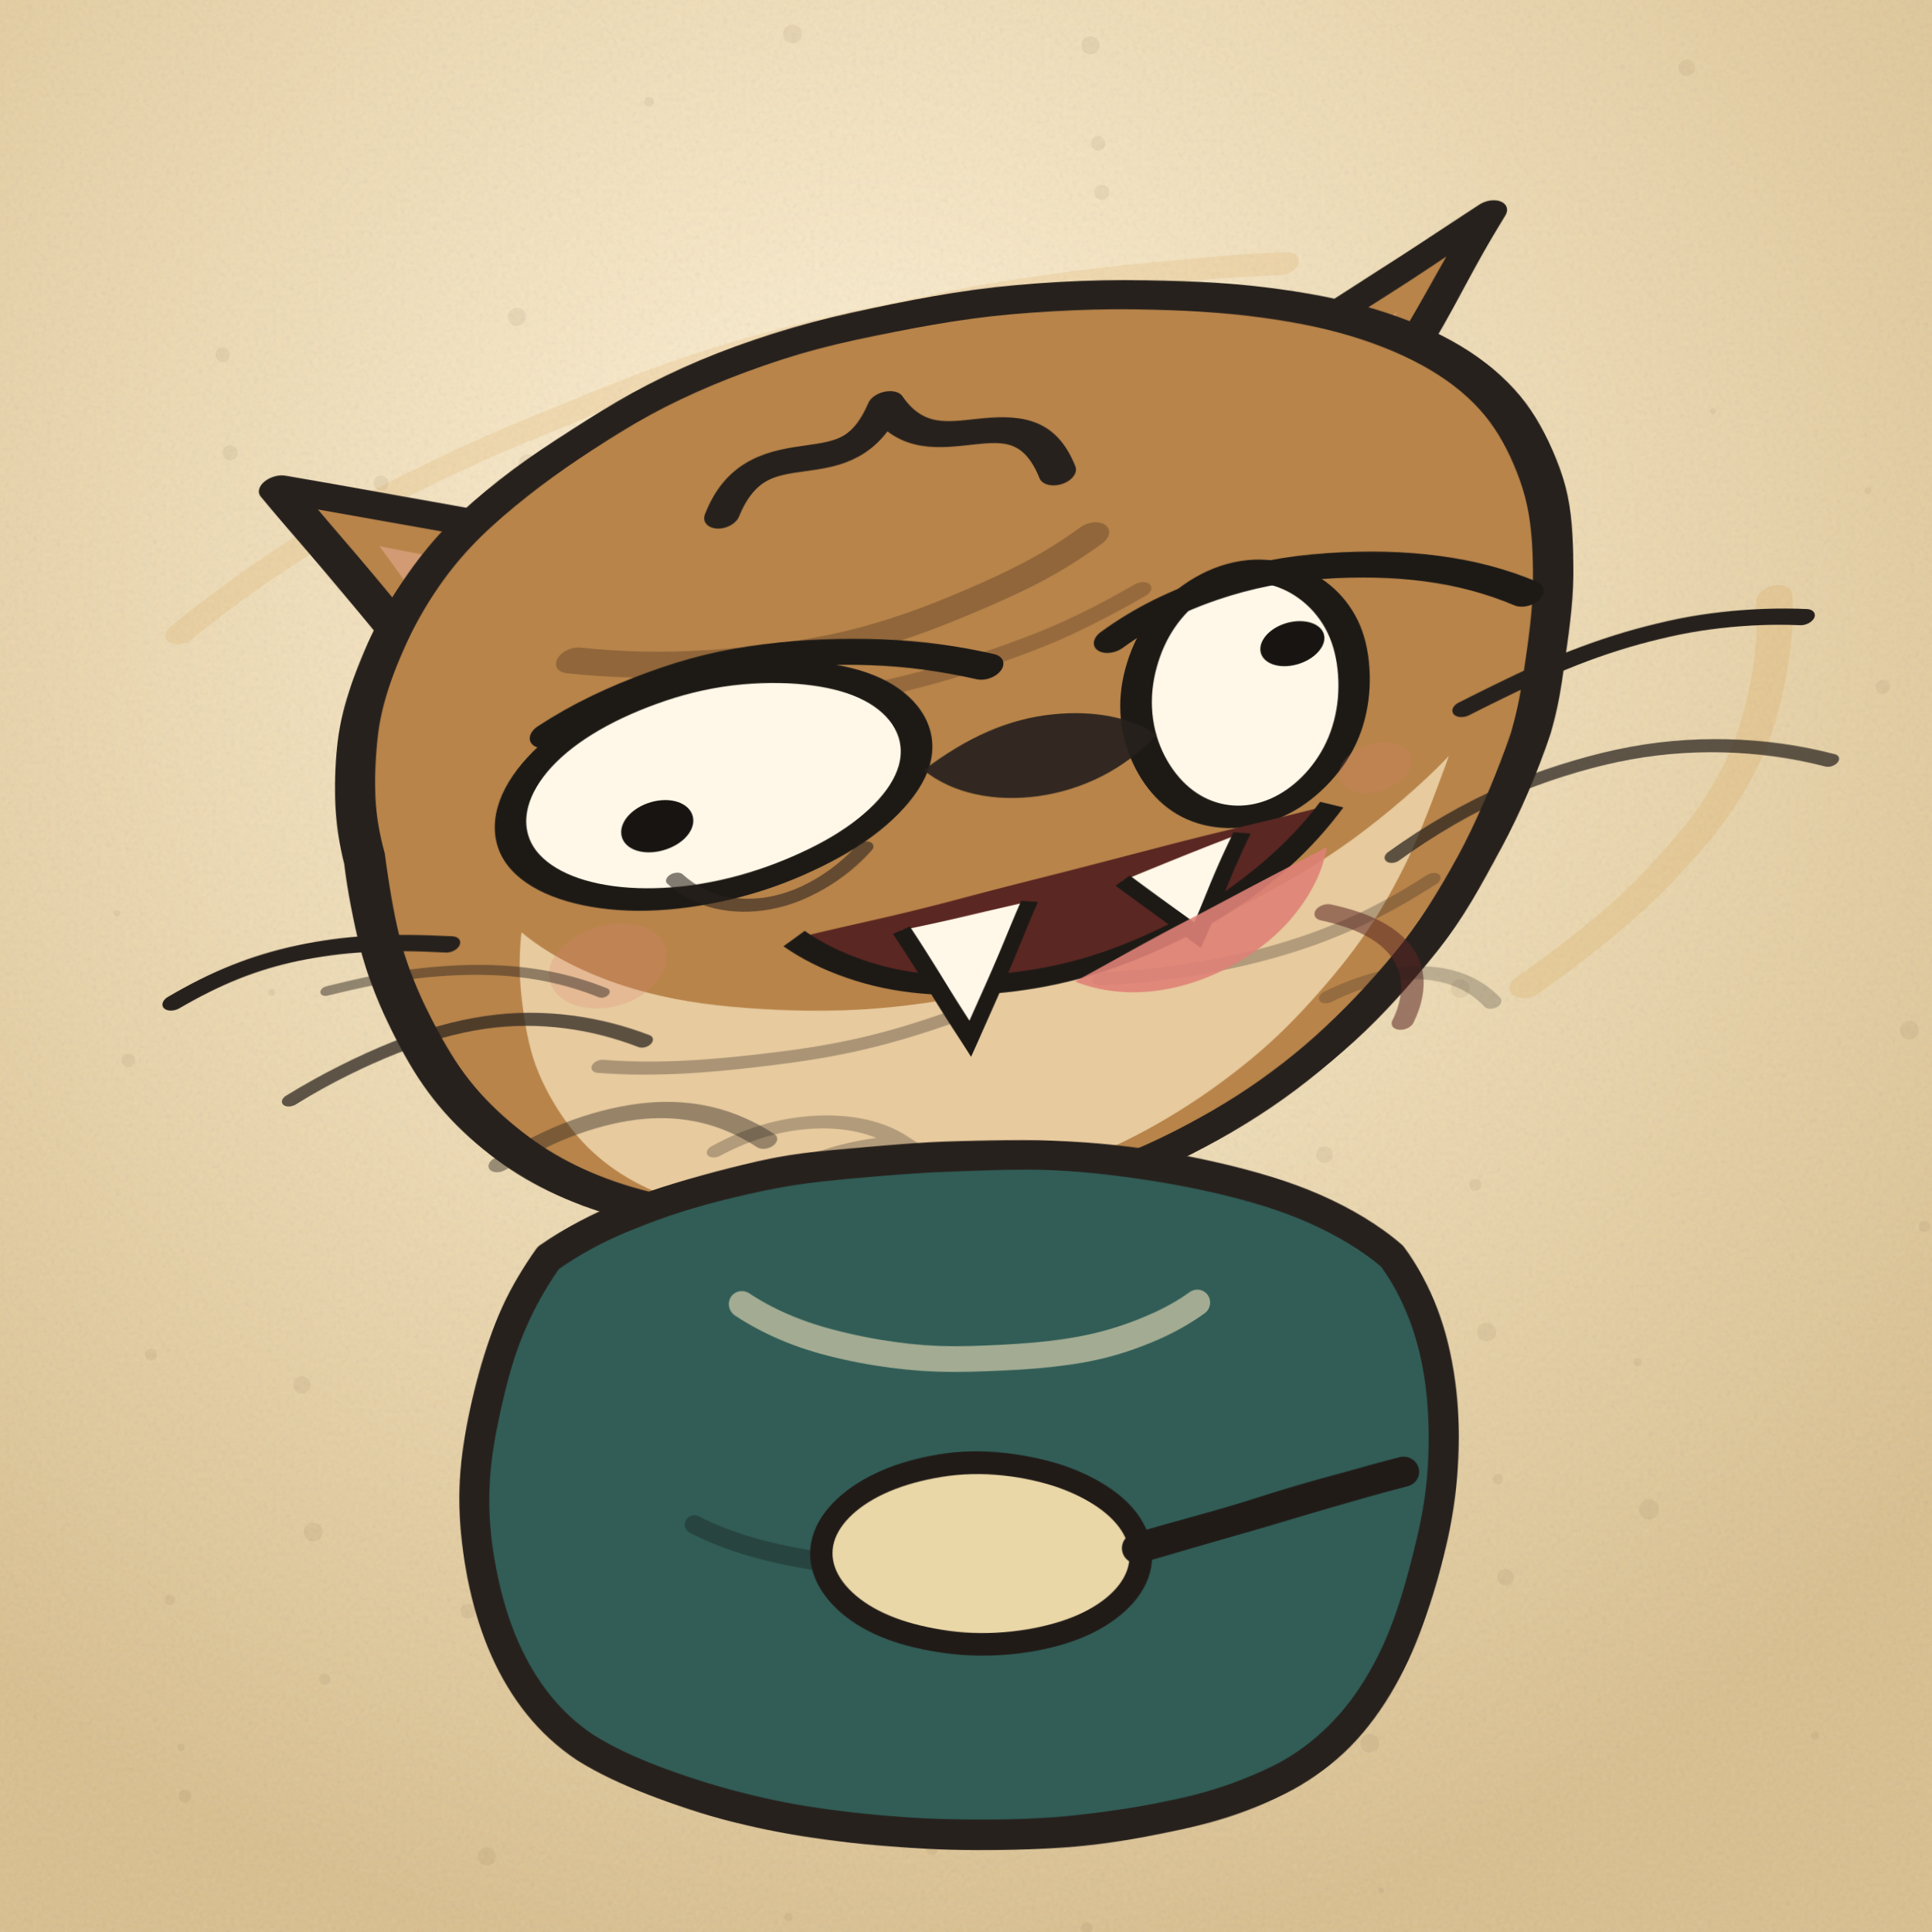
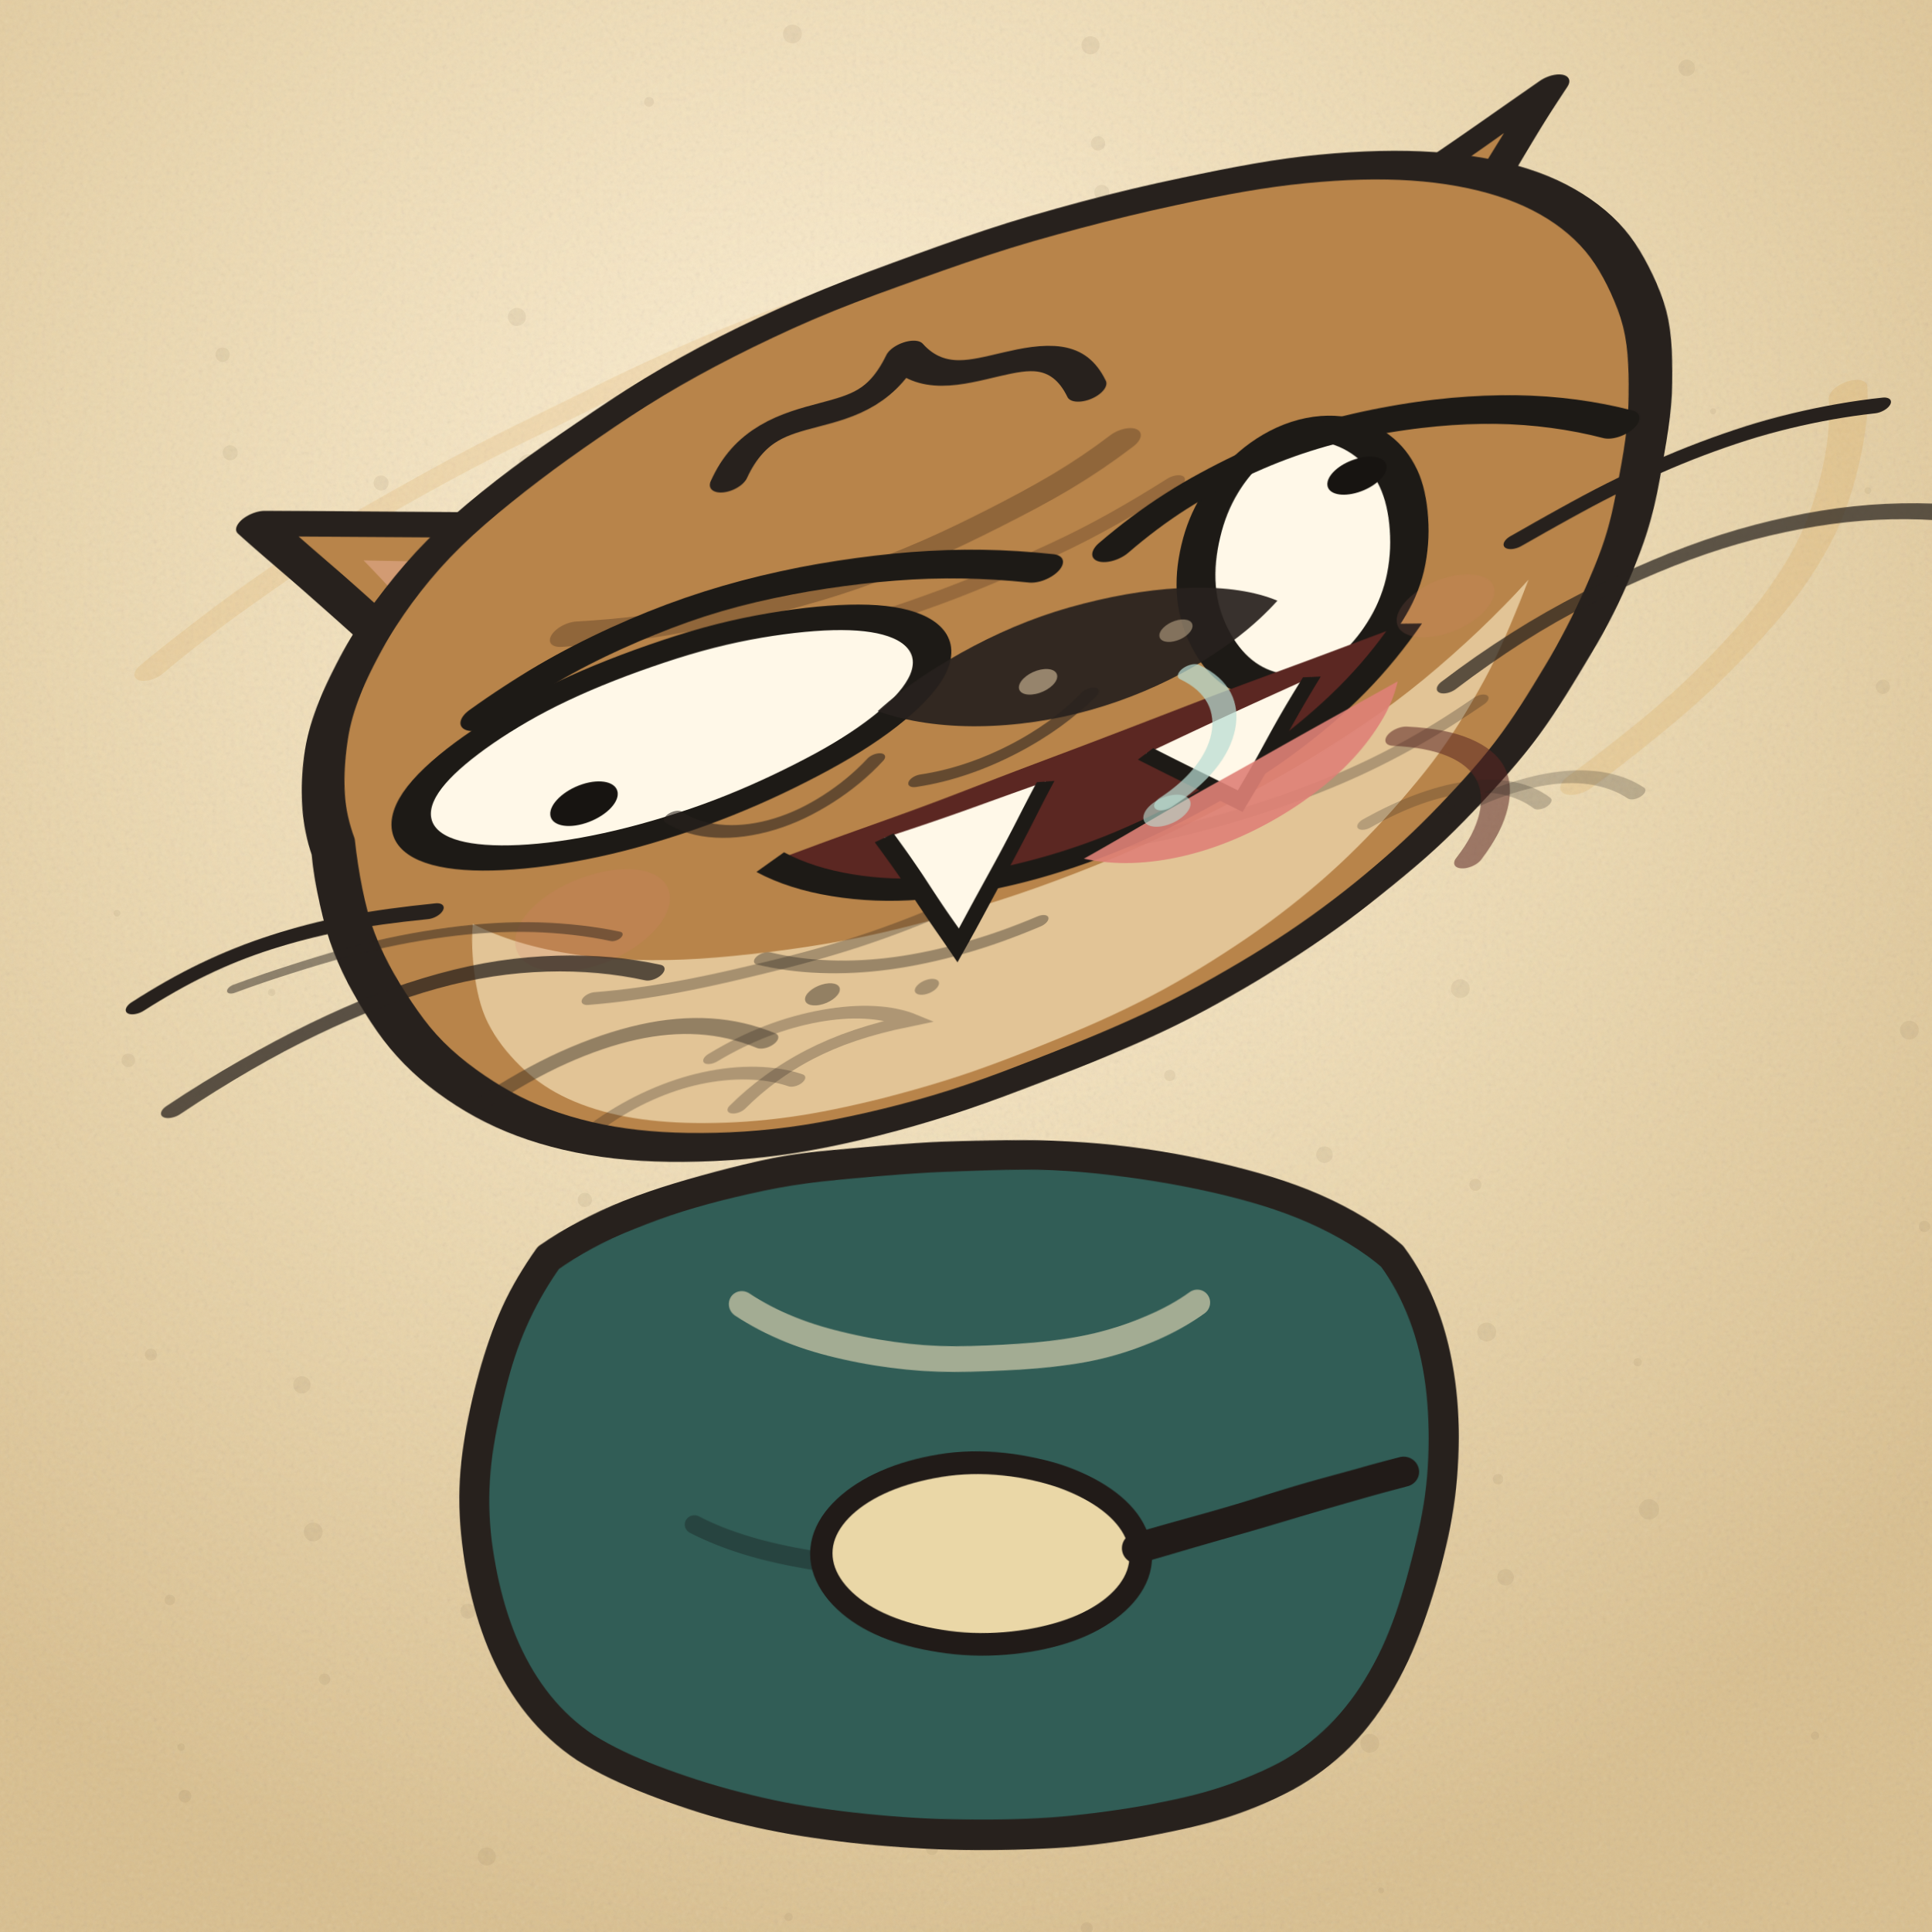
<svg xmlns="http://www.w3.org/2000/svg" width="512" height="512" viewBox="0 0 512 512">
  <defs>
    <filter id="paper" x="-20%" y="-20%" width="140%" height="140%">
      <feTurbulence type="fractalNoise" baseFrequency="0.82" numOctaves="3" seed="238" />
      <feColorMatrix type="saturate" values="0.18" />
      <feComponentTransfer>
        <feFuncA type="table" tableValues="0 0.18" />
      </feComponentTransfer>
    </filter>
    <filter id="wobble" x="-10%" y="-10%" width="120%" height="120%">
      <feTurbulence type="fractalNoise" baseFrequency="0.018" numOctaves="2" seed="155" />
      <feDisplacementMap in="SourceGraphic" scale="1.8" />
    </filter>
    <radialGradient id="wash" cx="45%" cy="30%" r="72%">
      <stop offset="0%" stop-color="#fff2d7" />
      <stop offset="58%" stop-color="#ead6ad" />
      <stop offset="100%" stop-color="#d9bf8f" />
    </radialGradient>
  </defs>
  <rect width="512" height="512" fill="url(#wash)" />
  <rect width="512" height="512" filter="url(#paper)" opacity="0.72" />
  <g>
    <circle cx="499" cy="182" r="1.9" fill="#7c6746" opacity="0.10" />
    <circle cx="344" cy="215" r="1.6" fill="#7c6746" opacity="0.10" />
    <circle cx="289" cy="12" r="2.4" fill="#7c6746" opacity="0.10" />
    <circle cx="286" cy="485" r="0.8" fill="#7c6746" opacity="0.10" />
    <circle cx="351" cy="306" r="2.2" fill="#7c6746" opacity="0.10" />
    <circle cx="308" cy="259" r="2.6" fill="#7c6746" opacity="0.10" />
    <circle cx="45" cy="424" r="1.4" fill="#7c6746" opacity="0.10" />
    <circle cx="282" cy="433" r="1.8" fill="#7c6746" opacity="0.10" />
    <circle cx="267" cy="238" r="1.2" fill="#7c6746" opacity="0.10" />
    <circle cx="80" cy="367" r="2.3" fill="#7c6746" opacity="0.10" />
    <circle cx="377" cy="132" r="2.4" fill="#7c6746" opacity="0.10" />
    <circle cx="86" cy="445" r="1.5" fill="#7c6746" opacity="0.10" />
    <circle cx="247" cy="490" r="1.6" fill="#7c6746" opacity="0.10" />
    <circle cx="172" cy="27" r="1.3" fill="#7c6746" opacity="0.10" />
    <circle cx="261" cy="160" r="2.7" fill="#7c6746" opacity="0.10" />
    <circle cx="210" cy="9" r="2.5" fill="#7c6746" opacity="0.10" />
    <circle cx="291" cy="38" r="1.9" fill="#7c6746" opacity="0.10" />
    <circle cx="72" cy="263" r="1.0" fill="#7c6746" opacity="0.10" />
    <circle cx="209" cy="508" r="1.1" fill="#7c6746" opacity="0.10" />
    <circle cx="142" cy="149" r="2.1" fill="#7c6746" opacity="0.10" />
    <circle cx="399" cy="418" r="2.2" fill="#7c6746" opacity="0.10" />
    <circle cx="292" cy="51" r="2.0" fill="#7c6746" opacity="0.10" />
    <circle cx="221" cy="152" r="2.7" fill="#7c6746" opacity="0.10" />
    <circle cx="394" cy="353" r="2.5" fill="#7c6746" opacity="0.10" />
    <circle cx="59" cy="94" r="1.9" fill="#7c6746" opacity="0.10" />
    <circle cx="320" cy="415" r="1.0" fill="#7c6746" opacity="0.10" />
    <circle cx="297" cy="116" r="2.4" fill="#7c6746" opacity="0.10" />
    <circle cx="454" cy="109" r="0.8" fill="#7c6746" opacity="0.10" />
    <circle cx="295" cy="90" r="1.6" fill="#7c6746" opacity="0.10" />
    <circle cx="156" cy="331" r="2.0" fill="#7c6746" opacity="0.10" />
    <circle cx="437" cy="400" r="2.7" fill="#7c6746" opacity="0.10" />
    <circle cx="322" cy="441" r="1.1" fill="#7c6746" opacity="0.10" />
    <circle cx="83" cy="406" r="2.5" fill="#7c6746" opacity="0.10" />
    <circle cx="312" cy="311" r="2.3" fill="#7c6746" opacity="0.10" />
    <circle cx="129" cy="492" r="2.4" fill="#7c6746" opacity="0.10" />
    <circle cx="510" cy="325" r="1.5" fill="#7c6746" opacity="0.10" />
    <circle cx="447" cy="18" r="2.2" fill="#7c6746" opacity="0.10" />
    <circle cx="276" cy="355" r="2.0" fill="#7c6746" opacity="0.10" />
    <circle cx="397" cy="392" r="1.4" fill="#7c6746" opacity="0.10" />
    <circle cx="506" cy="273" r="2.5" fill="#7c6746" opacity="0.10" />
    <circle cx="363" cy="462" r="2.5" fill="#7c6746" opacity="0.10" />
    <circle cx="48" cy="463" r="1.0" fill="#7c6746" opacity="0.10" />
    <circle cx="217" cy="100" r="1.7" fill="#7c6746" opacity="0.10" />
    <circle cx="310" cy="285" r="1.5" fill="#7c6746" opacity="0.10" />
    <circle cx="343" cy="202" r="0.9" fill="#7c6746" opacity="0.10" />
    <circle cx="140" cy="123" r="2.6" fill="#7c6746" opacity="0.10" />
    <circle cx="101" cy="128" r="2.0" fill="#7c6746" opacity="0.10" />
    <circle cx="434" cy="361" r="1.1" fill="#7c6746" opacity="0.10" />
    <circle cx="387" cy="262" r="2.5" fill="#7c6746" opacity="0.10" />
    <circle cx="40" cy="359" r="1.6" fill="#7c6746" opacity="0.10" />
    <circle cx="49" cy="476" r="1.7" fill="#7c6746" opacity="0.10" />
    <circle cx="366" cy="501" r="0.8" fill="#7c6746" opacity="0.10" />
    <circle cx="495" cy="130" r="0.9" fill="#7c6746" opacity="0.10" />
    <circle cx="260" cy="147" r="2.0" fill="#7c6746" opacity="0.10" />
    <circle cx="61" cy="120" r="2.0" fill="#7c6746" opacity="0.10" />
    <circle cx="106" cy="193" r="1.8" fill="#7c6746" opacity="0.10" />
    <circle cx="155" cy="318" r="1.9" fill="#7c6746" opacity="0.10" />
    <circle cx="288" cy="511" r="1.6" fill="#7c6746" opacity="0.10" />
    <circle cx="137" cy="84" r="2.4" fill="#7c6746" opacity="0.10" />
    <circle cx="166" cy="461" r="1.5" fill="#7c6746" opacity="0.10" />
    <circle cx="391" cy="314" r="1.6" fill="#7c6746" opacity="0.10" />
    <circle cx="124" cy="427" r="2.0" fill="#7c6746" opacity="0.10" />
    <circle cx="277" cy="368" r="1.4" fill="#7c6746" opacity="0.10" />
    <circle cx="34" cy="281" r="1.8" fill="#7c6746" opacity="0.10" />
    <circle cx="179" cy="118" r="1.9" fill="#7c6746" opacity="0.10" />
    <circle cx="280" cy="407" r="1.6" fill="#7c6746" opacity="0.10" />
    <circle cx="481" cy="460" r="1.1" fill="#7c6746" opacity="0.10" />
    <circle cx="222" cy="165" r="0.8" fill="#7c6746" opacity="0.10" />
    <circle cx="31" cy="242" r="0.9" fill="#7c6746" opacity="0.10" />
    <circle cx="244" cy="451" r="2.6" fill="#7c6746" opacity="0.10" />
    <circle cx="237" cy="360" r="2.7" fill="#7c6746" opacity="0.10" />
    <circle cx="218" cy="113" r="2.5" fill="#7c6746" opacity="0.10" />
  </g>
-   <g filter="url(#wobble)" transform="rotate(-12 256 246) translate(-30 27) skewX(-7) scale(1.22 .82)">
+   <g filter="url(#wobble)" transform="rotate(-18 256 246) translate(-30 27) skewX(-13) scale(1.34 .72)">
    <path d="M91 121 C137 83 224 50 338 78" fill="none" stroke="#d1953a" stroke-width="7" stroke-linecap="round" opacity="0.16" />
    <path d="M378 323 C417 298 438 263 439 217" fill="none" stroke="#d1953a" stroke-width="8" stroke-linecap="round" opacity="0.18" />
    <path d="M153 169 L115 82 L211 137 Z" fill="#b8844a" stroke="#27211d" stroke-width="8" stroke-linejoin="round" />
    <path d="M340 160 L384 76 L291 132 Z" fill="#b8844a" stroke="#27211d" stroke-width="8" stroke-linejoin="round" />
    <path d="M151 147 L136 107 L181 134 Z" fill="#e6ad91" opacity="0.58" />
    <path d="M340 140 L362 101 L318 130 Z" fill="#e6ad91" opacity="0.58" />
-     <path d="M127 205 C115 101 208 46 306 78 C391 106 404 161 383 243 C356 338 285 377 207 347 C154 327 129 282 127 205 Z" fill="#b8844a" stroke="#27211d" stroke-width="9" stroke-linecap="round" stroke-linejoin="round" />
-     <path d="M160 239 C198 301 313 307 365 245 C343 320 296 358 232 351 C183 346 151 306 160 239 Z" fill="#efd7ad" opacity="0.84" />
+     <path d="M125 204 C112 112 197 50 307 70 C386 84 415 146 392 238 C375 307 333 358 256 363 C174 368 126 304 125 204 Z" fill="#b8844a" stroke="#27211d" stroke-width="9" stroke-linecap="round" stroke-linejoin="round" />
+     <path d="M152 247 C195 313 318 317 371 246 C350 323 300 361 231 354 C178 348 145 306 152 247 Z" fill="#efd7ad" opacity="0.76" />
    <path d="M176 156 C214 174 258 174 291 151" fill="none" stroke="#6f4c2d" stroke-width="8" stroke-linecap="round" opacity="0.55" />
    <path d="M193 177 C231 190 268 189 301 172" fill="none" stroke="#6f4c2d" stroke-width="5" stroke-linecap="round" opacity="0.45" />
    <path d="M144 238 C118 228 101 227 82 237" fill="none" stroke="#27211d" stroke-width="5" stroke-linecap="round" />
    <path d="M369 231 C397 219 421 216 445 225" fill="none" stroke="#27211d" stroke-width="5" stroke-linecap="round" />
    <path d="M211 120 C222 93 239 122 249 96 C259 123 279 98 285 129" fill="none" stroke="#27211d" stroke-width="8" stroke-linecap="round" stroke-linejoin="round" />
    <path d="M174 286 C198 296 226 299 251 294" fill="none" stroke="#27211d" stroke-width="4" stroke-linecap="round" opacity="0.32" />
    <path d="M285 292 C310 299 336 296 359 283" fill="none" stroke="#27211d" stroke-width="4" stroke-linecap="round" opacity="0.28" />
-     <ellipse cx="204" cy="205" rx="45" ry="34" fill="#fff8e8" stroke="#1d1a16" stroke-width="7" />
-     <ellipse cx="322" cy="212" rx="24" ry="39" fill="#fff8e8" stroke="#1d1a16" stroke-width="7" />
-     <circle cx="191" cy="214" r="8" fill="#171411" />
-     <circle cx="333" cy="199" r="7" fill="#171411" />
-     <path d="M169 178 C200 160 235 166 266 186" fill="none" stroke="#1d1a16" stroke-width="8" stroke-linecap="round" />
-     <path d="M294 186 C323 166 361 176 385 199" fill="none" stroke="#1d1a16" stroke-width="8" stroke-linecap="round" />
-     <path d="M250 214 C270 199 292 205 302 219 C286 236 262 233 250 214 Z" fill="#27211d" opacity="0.92" />
-     <path d="M219 259 C248 300 310 296 339 253" fill="#5b2722" stroke="#1d1a16" stroke-width="6" stroke-linejoin="round" />
-     <path d="M242 263 L255 302 L271 263" fill="#fff8e8" stroke="#1d1a16" stroke-width="4" />
-     <path d="M292 263 L307 285 L319 256" fill="#fff8e8" stroke="#1d1a16" stroke-width="4" />
-     <path d="M279 291 C302 312 331 293 337 266" fill="#df8177" opacity="0.9" />
-     <path d="M335 286 C351 296 357 311 350 326" fill="none" stroke="#5b2722" stroke-width="5" stroke-linecap="round" opacity="0.55" />
-     <circle cx="178" cy="255" r="13" fill="#d98270" opacity="0.24" />
-     <circle cx="349" cy="244" r="8" fill="#d98270" opacity="0.18" />
+     <ellipse cx="195" cy="204" rx="54" ry="31" fill="#fff8e8" stroke="#1d1a16" stroke-width="8" />
+     <ellipse cx="326" cy="213" rx="22" ry="45" fill="#fff8e8" stroke="#1d1a16" stroke-width="8" />
+     <circle cx="176" cy="217" r="7" fill="#171411" />
+     <circle cx="338" cy="190" r="6" fill="#171411" />
+     <path d="M157 175 C194 151 237 160 273 187" fill="none" stroke="#1d1a16" stroke-width="9" stroke-linecap="round" />
+     <path d="M288 188 C323 158 365 174 392 202" fill="none" stroke="#1d1a16" stroke-width="9" stroke-linecap="round" />
+     <path d="M237 218 C261 195 303 202 320 225 C300 250 261 247 237 218 Z" fill="#27211d" opacity="0.92" />
+     <circle cx="270" cy="226" r="4" fill="#f2d9b0" opacity="0.52" />
+     <circle cx="299" cy="224" r="3.5" fill="#f2d9b0" opacity="0.42" />
+     <path d="M280 236 C271 246 258 251 244 247" fill="none" stroke="#27211d" stroke-width="4" stroke-linecap="round" opacity="0.58" />
+     <path d="M213 259 C245 309 319 298 346 248" fill="#5b2722" stroke="#1d1a16" stroke-width="7" stroke-linejoin="round" />
+     <path d="M236 263 L249 309 L270 262" fill="#fff8e8" stroke="#1d1a16" stroke-width="4" />
+     <path d="M291 264 L309 291 L326 256" fill="#fff8e8" stroke="#1d1a16" stroke-width="4" />
+     <path d="M276 293 C302 318 336 297 343 267" fill="#df8177" opacity="0.9" />
+     <path d="M342 286 C362 299 366 319 354 337" fill="none" stroke="#5b2722" stroke-width="6" stroke-linecap="round" opacity="0.55" />
+     <path d="M210 292 C225 307 244 313 266 310" fill="none" stroke="#1d1a16" stroke-width="4" stroke-linecap="round" opacity="0.36" />
+     <circle cx="176" cy="259" r="16" fill="#d98270" opacity="0.19" />
+     <circle cx="354" cy="246" r="10" fill="#d98270" opacity="0.14" />
    <path d="M194 232 C205 251 224 250 236 235" fill="none" stroke="#27211d" stroke-width="4" stroke-linecap="round" opacity="0.58" />
    <path d="M150 310 C174 297 194 301 209 321" fill="none" stroke="#27211d" stroke-width="5" stroke-linecap="round" opacity="0.42" />
-     <path d="M106 276 C139 257 164 263 184 281" fill="none" stroke="#27211d" stroke-width="4" stroke-linecap="round" opacity="0.72" />
-     <path d="M351 273 C386 250 418 251 448 272" fill="none" stroke="#27211d" stroke-width="4" stroke-linecap="round" opacity="0.72" />
-     <path d="M116 244 C143 243 162 250 176 263" fill="none" stroke="#27211d" stroke-width="3" stroke-linecap="round" opacity="0.46" />
+     <path d="M88 278 C129 253 162 260 187 284" fill="none" stroke="#27211d" stroke-width="5" stroke-linecap="round" opacity="0.74" />
+     <path d="M353 274 C393 247 430 249 462 274" fill="none" stroke="#27211d" stroke-width="5" stroke-linecap="round" opacity="0.72" />
+     <path d="M102 242 C136 240 161 249 180 267" fill="none" stroke="#27211d" stroke-width="3" stroke-linecap="round" opacity="0.48" />
    <path d="M198 321 C213 314 229 318 238 330 C222 327 211 331 202 341" fill="none" stroke="#27211d" stroke-width="4" stroke-linecap="round" opacity="0.28" />
    <path d="M334 313 C350 307 363 312 370 326" fill="none" stroke="#27211d" stroke-width="4" stroke-linecap="round" opacity="0.24" />
+     <path d="M301 240 C313 257 308 276 294 283" fill="none" stroke="#b9ddd2" stroke-width="5" stroke-linecap="round" opacity="0.72" />
+     <circle cx="294" cy="286" r="5" fill="#b9ddd2" opacity="0.62" />
+     <circle cx="221" cy="311" r="3.5" fill="#27211d" opacity="0.42" />
+     <circle cx="242" cy="320" r="2.5" fill="#27211d" opacity="0.32" />
+     <path d="M174 331 C188 323 204 326 214 338" fill="none" stroke="#27211d" stroke-width="4" stroke-linecap="round" opacity="0.28" />
+     <path d="M353 319 C369 314 382 320 389 333" fill="none" stroke="#27211d" stroke-width="4" stroke-linecap="round" opacity="0.24" />
  </g>
  <g filter="url(#wobble)">
    <path d="M145 333 C194 300 324 294 369 333 C395 368 382 449 341 471 C293 496 197 489 155 463 C117 438 119 368 145 333 Z" fill="#315d56" stroke="#27211d" stroke-width="8" stroke-linejoin="round" />
    <path d="M197 346 C226 365 289 365 317 345" fill="none" stroke="#f5e5bf" stroke-width="7" stroke-linecap="round" opacity="0.58" />
    <path d="M184 404 C217 421 289 422 327 402" fill="none" stroke="#151515" stroke-width="5" stroke-linecap="round" opacity="0.34" />
    <ellipse cx="260" cy="412" rx="42" ry="24" fill="#ead7a7" stroke="#211b18" stroke-width="6" />
    <path d="M301 410 L372 390" stroke="#211b18" stroke-width="8" stroke-linecap="round" />
  </g>
</svg>
